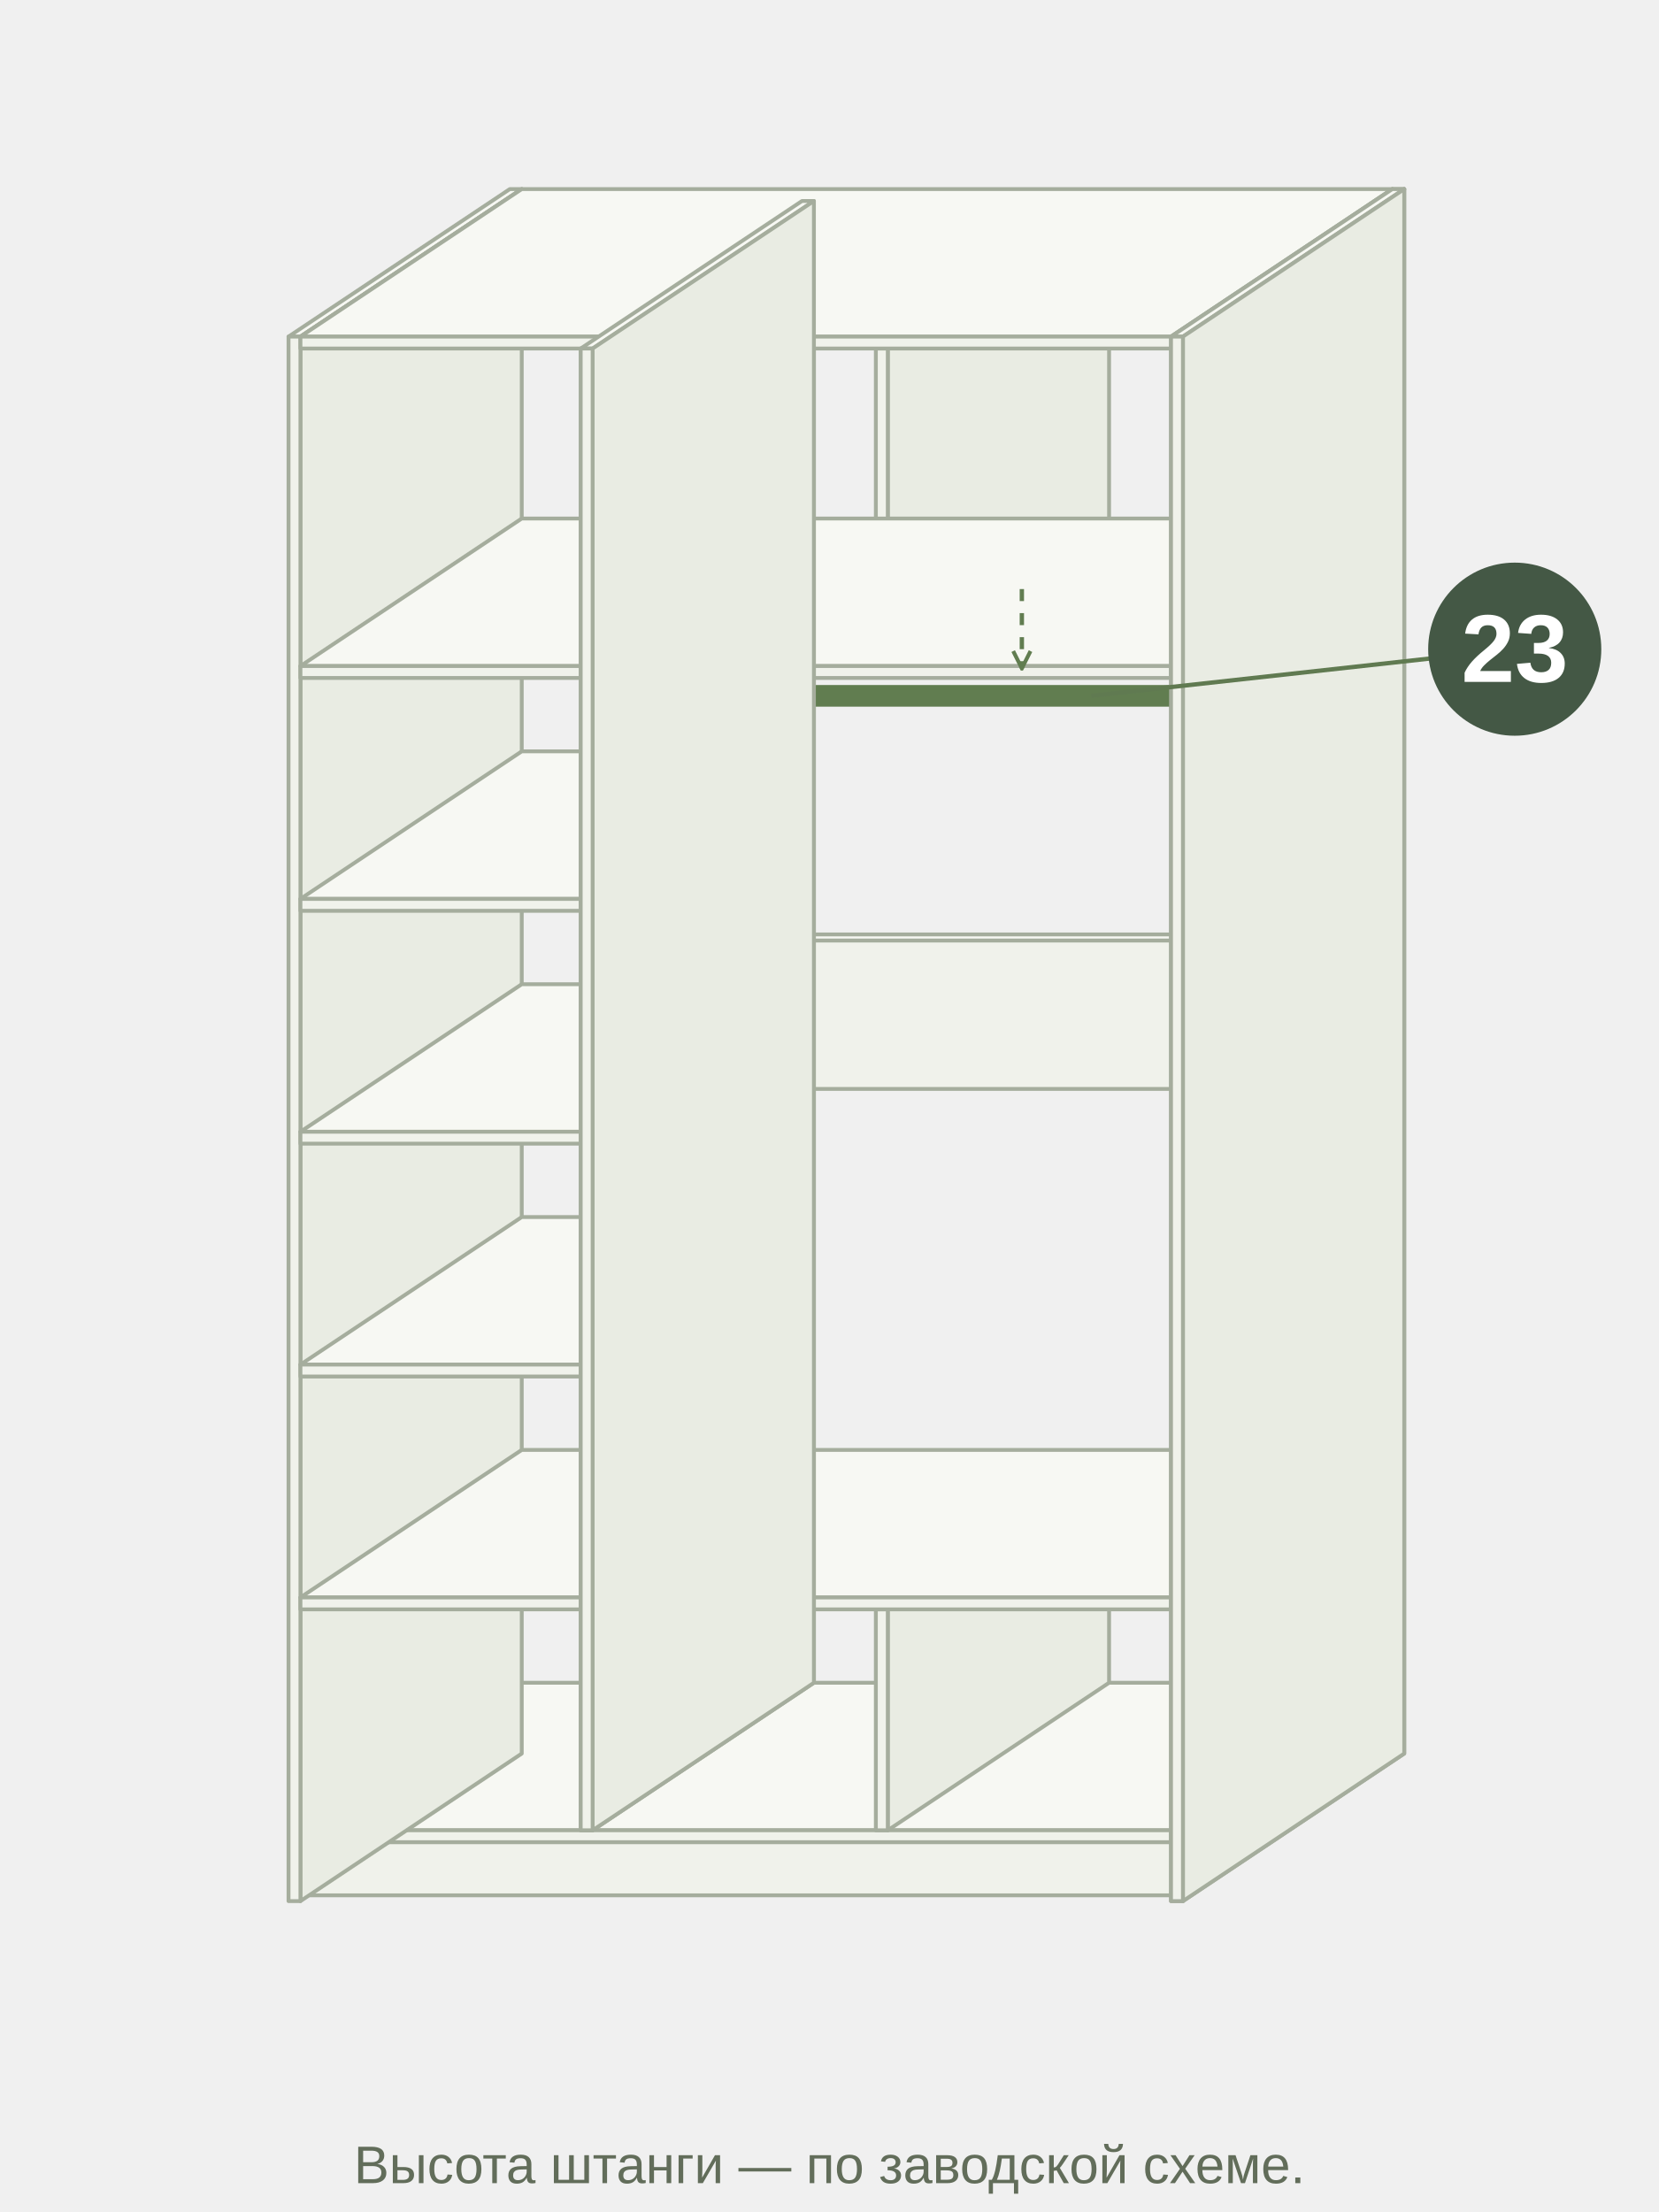
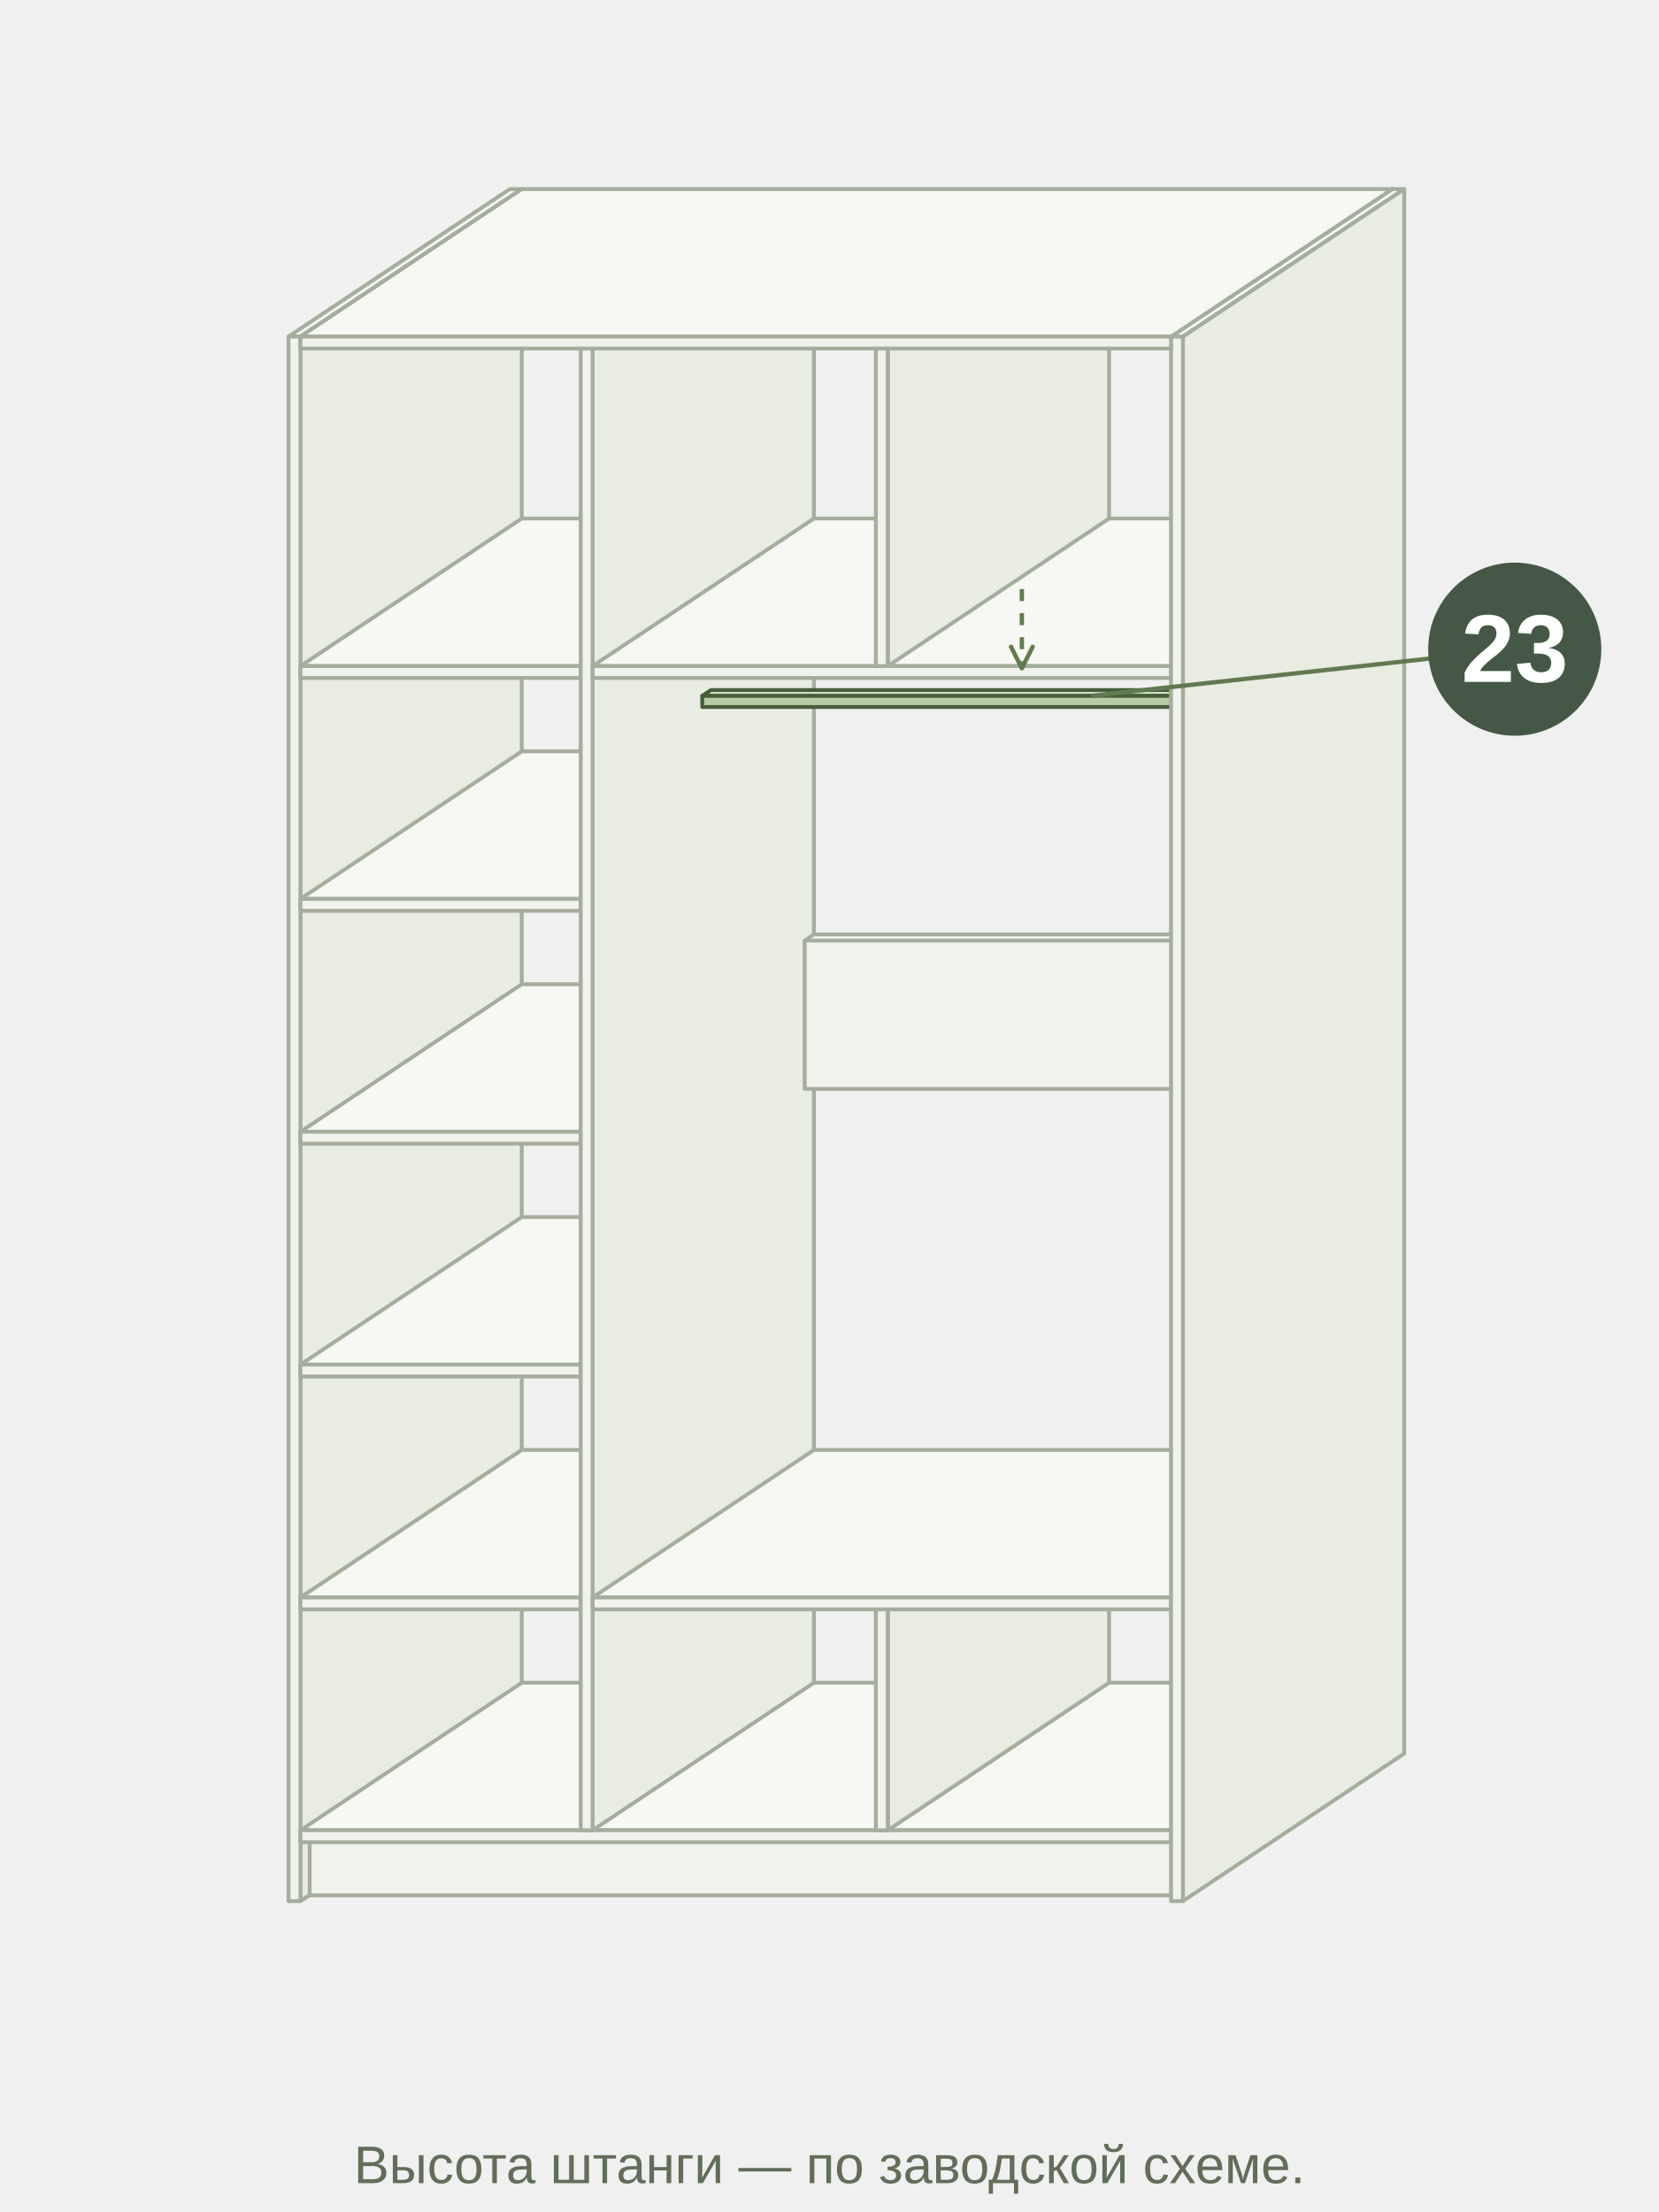
<svg xmlns="http://www.w3.org/2000/svg" viewBox="35 -70 690 920" role="group" aria-label="Одна штанга в широкой правой секции" style="font-family:Arial,sans-serif">
  <defs>
    <marker id="vileta-arrow" viewBox="0 0 10 10" refX="9" refY="5" markerWidth="5" markerHeight="5" orient="auto-start-reverse">
      <path d="M1 1L9 5L1 9" fill="none" stroke="#617D50" stroke-width="1.8" />
    </marker>
  </defs>
-   <g class="diagram-part" data-part="19">
-     <polygon points="233.76,647.00 595.84,647.00 599.68,644.44 237.60,644.44" fill="#F7F8F3" stroke="#A5AD9D" stroke-width="1.6" stroke-linejoin="round" />
-     <polygon points="595.84,647.00 599.68,644.44 599.68,669.09 595.84,671.64" fill="#E9ECE3" stroke="#A5AD9D" stroke-width="1.6" stroke-linejoin="round" />
-     <polygon points="233.76,647.00 595.84,647.00 595.84,671.64 233.76,671.64" fill="#F0F2EB" stroke="#A5AD9D" stroke-width="1.6" stroke-linejoin="round" />
-   </g>
-   <g class="diagram-part" data-part="19">
-     <polygon points="163.80,693.64 525.88,693.64 529.72,691.08 167.64,691.08" fill="#F7F8F3" stroke="#A5AD9D" stroke-width="1.6" stroke-linejoin="round" />
-     <polygon points="525.88,693.64 529.72,691.08 529.72,715.73 525.88,718.29" fill="#E9ECE3" stroke="#A5AD9D" stroke-width="1.6" stroke-linejoin="round" />
-     <polygon points="163.80,693.64 525.88,693.64 525.88,718.29 163.80,718.29" fill="#F0F2EB" stroke="#A5AD9D" stroke-width="1.6" stroke-linejoin="round" />
-   </g>
-   <g class="diagram-part" data-part="8">
-     <polygon points="159.96,691.24 522.04,691.24 614.08,629.88 252.00,629.88" fill="#F7F8F3" stroke="#A5AD9D" stroke-width="1.6" stroke-linejoin="round" />
-     <polygon points="522.04,691.24 614.08,629.88 614.08,634.84 522.04,696.20" fill="#E9ECE3" stroke="#A5AD9D" stroke-width="1.6" stroke-linejoin="round" />
-     <polygon points="159.96,691.24 522.04,691.24 522.04,696.20 159.96,696.20" fill="#F0F2EB" stroke="#A5AD9D" stroke-width="1.6" stroke-linejoin="round" />
-   </g>
-   <g class="diagram-part" data-part="1">
-     <polygon points="155.00,70.00 159.96,70.00 252.00,8.64 247.04,8.64" fill="#F7F8F3" stroke="#A5AD9D" stroke-width="1.6" stroke-linejoin="round" />
-     <polygon points="159.96,70.00 252.00,8.64 252.00,659.33 159.96,720.69" fill="#E9ECE3" stroke="#A5AD9D" stroke-width="1.6" stroke-linejoin="round" />
-     <polygon points="155.00,70.00 159.96,70.00 159.96,720.69 155.00,720.69" fill="#F0F2EB" stroke="#A5AD9D" stroke-width="1.6" stroke-linejoin="round" />
-   </g>
-   <g class="diagram-part" data-part="18">
-     <polygon points="399.28,599.36 404.24,599.36 496.28,538.00 491.32,538.00" fill="#F7F8F3" stroke="#A5AD9D" stroke-width="1.6" stroke-linejoin="round" />
-     <polygon points="404.24,599.36 496.28,538.00 496.28,629.88 404.24,691.24" fill="#E9ECE3" stroke="#A5AD9D" stroke-width="1.6" stroke-linejoin="round" />
-     <polygon points="399.28,599.36 404.24,599.36 404.24,691.24 399.28,691.24" fill="#F0F2EB" stroke="#A5AD9D" stroke-width="1.6" stroke-linejoin="round" />
-   </g>
-   <g class="diagram-part" data-part="14">
-     <polygon points="399.28,74.96 404.24,74.96 496.28,13.60 491.32,13.60" fill="#F7F8F3" stroke="#A5AD9D" stroke-width="1.6" stroke-linejoin="round" />
-     <polygon points="404.24,74.96 496.28,13.60 496.28,145.66 404.24,207.02" fill="#E9ECE3" stroke="#A5AD9D" stroke-width="1.6" stroke-linejoin="round" />
-     <polygon points="399.28,74.96 404.24,74.96 404.24,207.02 399.28,207.02" fill="#F0F2EB" stroke="#A5AD9D" stroke-width="1.6" stroke-linejoin="round" />
-   </g>
-   <g class="diagram-part" data-part="15">
-     <polygon points="369.68,321.20 610.24,321.20 614.08,318.64 373.52,318.64" fill="#F7F8F3" stroke="#A5AD9D" stroke-width="1.6" stroke-linejoin="round" />
-     <polygon points="610.24,321.20 614.08,318.64 614.08,380.33 610.24,382.89" fill="#E9ECE3" stroke="#A5AD9D" stroke-width="1.6" stroke-linejoin="round" />
-     <polygon points="369.68,321.20 610.24,321.20 610.24,382.89 369.68,382.89" fill="#F0F2EB" stroke="#A5AD9D" stroke-width="1.6" stroke-linejoin="round" />
-   </g>
-   <g class="diagram-part" data-part="10">
-     <polygon points="281.48,594.40 522.04,594.40 614.08,533.04 373.52,533.04" fill="#F7F8F3" stroke="#A5AD9D" stroke-width="1.6" stroke-linejoin="round" />
-     <polygon points="522.04,594.40 614.08,533.04 614.08,538.00 522.04,599.36" fill="#E9ECE3" stroke="#A5AD9D" stroke-width="1.6" stroke-linejoin="round" />
-     <polygon points="281.48,594.40 522.04,594.40 522.04,599.36 281.48,599.36" fill="#F0F2EB" stroke="#A5AD9D" stroke-width="1.6" stroke-linejoin="round" />
-   </g>
-   <g class="diagram-part" data-part="9">
-     <polygon points="281.48,207.02 522.04,207.02 614.08,145.66 373.52,145.66" fill="#F7F8F3" stroke="#A5AD9D" stroke-width="1.6" stroke-linejoin="round" />
-     <polygon points="522.04,207.02 614.08,145.66 614.08,150.62 522.04,211.98" fill="#E9ECE3" stroke="#A5AD9D" stroke-width="1.6" stroke-linejoin="round" />
-     <polygon points="281.48,207.02 522.04,207.02 522.04,211.98 281.48,211.98" fill="#F0F2EB" stroke="#A5AD9D" stroke-width="1.6" stroke-linejoin="round" />
-   </g>
-   <g class="diagram-part" data-part="17">
-     <polygon points="159.96,594.40 276.52,594.40 368.56,533.04 252.00,533.04" fill="#F7F8F3" stroke="#A5AD9D" stroke-width="1.6" stroke-linejoin="round" />
-     <polygon points="276.52,594.40 368.56,533.04 368.56,538.00 276.52,599.36" fill="#E9ECE3" stroke="#A5AD9D" stroke-width="1.6" stroke-linejoin="round" />
-     <polygon points="159.96,594.40 276.52,594.40 276.52,599.36 159.96,599.36" fill="#F0F2EB" stroke="#A5AD9D" stroke-width="1.6" stroke-linejoin="round" />
-   </g>
-   <g class="diagram-part" data-part="16">
-     <polygon points="159.96,497.55 276.52,497.55 368.56,436.19 252.00,436.19" fill="#F7F8F3" stroke="#A5AD9D" stroke-width="1.6" stroke-linejoin="round" />
-     <polygon points="276.52,497.55 368.56,436.19 368.56,441.15 276.52,502.51" fill="#E9ECE3" stroke="#A5AD9D" stroke-width="1.6" stroke-linejoin="round" />
-     <polygon points="159.96,497.55 276.52,497.55 276.52,502.51 159.96,502.51" fill="#F0F2EB" stroke="#A5AD9D" stroke-width="1.6" stroke-linejoin="round" />
-   </g>
-   <g class="diagram-part" data-part="16">
-     <polygon points="159.96,400.71 276.52,400.71 368.56,339.35 252.00,339.35" fill="#F7F8F3" stroke="#A5AD9D" stroke-width="1.6" stroke-linejoin="round" />
-     <polygon points="276.52,400.71 368.56,339.35 368.56,344.31 276.52,405.67" fill="#E9ECE3" stroke="#A5AD9D" stroke-width="1.6" stroke-linejoin="round" />
-     <polygon points="159.96,400.71 276.52,400.71 276.52,405.67 159.96,405.67" fill="#F0F2EB" stroke="#A5AD9D" stroke-width="1.6" stroke-linejoin="round" />
-   </g>
-   <g class="diagram-part" data-part="16">
-     <polygon points="159.96,303.86 276.52,303.86 368.56,242.50 252.00,242.50" fill="#F7F8F3" stroke="#A5AD9D" stroke-width="1.6" stroke-linejoin="round" />
-     <polygon points="276.52,303.86 368.56,242.50 368.56,247.46 276.52,308.82" fill="#E9ECE3" stroke="#A5AD9D" stroke-width="1.6" stroke-linejoin="round" />
-     <polygon points="159.96,303.86 276.52,303.86 276.52,308.82 159.96,308.82" fill="#F0F2EB" stroke="#A5AD9D" stroke-width="1.6" stroke-linejoin="round" />
-   </g>
-   <g class="diagram-part" data-part="17">
-     <polygon points="159.96,207.02 276.52,207.02 368.56,145.66 252.00,145.66" fill="#F7F8F3" stroke="#A5AD9D" stroke-width="1.6" stroke-linejoin="round" />
-     <polygon points="276.52,207.02 368.56,145.66 368.56,150.62 276.52,211.98" fill="#E9ECE3" stroke="#A5AD9D" stroke-width="1.6" stroke-linejoin="round" />
-     <polygon points="159.96,207.02 276.52,207.02 276.52,211.98 159.96,211.98" fill="#F0F2EB" stroke="#A5AD9D" stroke-width="1.6" stroke-linejoin="round" />
-   </g>
-   <g class="diagram-part" data-part="3">
-     <polygon points="276.52,74.96 281.48,74.96 373.52,13.60 368.56,13.60" fill="#F7F8F3" stroke="#A5AD9D" stroke-width="1.6" stroke-linejoin="round" />
-     <polygon points="281.48,74.96 373.52,13.60 373.52,629.88 281.48,691.24" fill="#E9ECE3" stroke="#A5AD9D" stroke-width="1.6" stroke-linejoin="round" />
-     <polygon points="276.52,74.96 281.48,74.96 281.48,691.24 276.52,691.24" fill="#F0F2EB" stroke="#A5AD9D" stroke-width="1.6" stroke-linejoin="round" />
-   </g>
-   <g class="diagram-part" data-part="2">
-     <polygon points="522.04,70.00 527.00,70.00 619.04,8.64 614.08,8.64" fill="#F7F8F3" stroke="#A5AD9D" stroke-width="1.6" stroke-linejoin="round" />
-     <polygon points="527.00,70.00 619.04,8.64 619.04,659.33 527.00,720.69" fill="#E9ECE3" stroke="#A5AD9D" stroke-width="1.6" stroke-linejoin="round" />
-     <polygon points="522.04,70.00 527.00,70.00 527.00,720.69 522.04,720.69" fill="#F0F2EB" stroke="#A5AD9D" stroke-width="1.6" stroke-linejoin="round" />
-   </g>
-   <g class="diagram-part" data-part="7">
-     <polygon points="159.96,70.00 522.04,70.00 614.08,8.64 252.00,8.64" fill="#F7F8F3" stroke="#A5AD9D" stroke-width="1.6" stroke-linejoin="round" />
-     <polygon points="522.04,70.00 614.08,8.64 614.08,13.60 522.04,74.96" fill="#E9ECE3" stroke="#A5AD9D" stroke-width="1.6" stroke-linejoin="round" />
-     <polygon points="159.96,70.00 522.04,70.00 522.04,74.96 159.96,74.96" fill="#F0F2EB" stroke="#A5AD9D" stroke-width="1.6" stroke-linejoin="round" />
-   </g>
-   <g class="diagram-part" data-part="23">
-     <path d="M327.08 219.4 L567.64 219.4" fill="none" stroke="#617D50" stroke-width="9" stroke-linecap="round" />
-   </g>
-   <g class="diagram-part" data-part="3">
-     <polygon points="276.52,74.96 281.48,74.96 373.52,13.60 368.56,13.60" fill="#F7F8F3" stroke="#A5AD9D" stroke-width="1.6" stroke-linejoin="round" />
-     <polygon points="281.48,74.96 373.52,13.60 373.52,629.88 281.48,691.24" fill="#E9ECE3" stroke="#A5AD9D" stroke-width="1.6" stroke-linejoin="round" />
-     <polygon points="276.52,74.96 281.48,74.96 281.48,691.24 276.52,691.24" fill="#F0F2EB" stroke="#A5AD9D" stroke-width="1.6" stroke-linejoin="round" />
-   </g>
-   <g class="diagram-part" data-part="2">
-     <polygon points="522.04,70.00 527.00,70.00 619.04,8.64 614.08,8.64" fill="#F7F8F3" stroke="#A5AD9D" stroke-width="1.6" stroke-linejoin="round" />
-     <polygon points="527.00,70.00 619.04,8.64 619.04,659.33 527.00,720.69" fill="#E9ECE3" stroke="#A5AD9D" stroke-width="1.6" stroke-linejoin="round" />
-     <polygon points="522.04,70.00 527.00,70.00 527.00,720.69 522.04,720.69" fill="#F0F2EB" stroke="#A5AD9D" stroke-width="1.6" stroke-linejoin="round" />
+   <g data-scene="carcass" data-face-count="54" data-unresolved-order="0">
+     <g class="diagram-part" data-part="19" data-face-axis="0">
+       <polygon points="595.84,647.00 599.68,644.44 599.68,669.09 595.84,671.64" fill="#E9ECE3" stroke="#A5AD9D" stroke-width="1.6" stroke-linejoin="round" />
+     </g>
+     <g class="diagram-part" data-part="19" data-face-axis="0">
+       <polygon points="525.88,693.64 529.72,691.08 529.72,715.73 525.88,718.29" fill="#E9ECE3" stroke="#A5AD9D" stroke-width="1.6" stroke-linejoin="round" />
+     </g>
+     <g class="diagram-part" data-part="1" data-face-axis="1">
+       <polygon points="155.00,70.00 159.96,70.00 252.00,8.64 247.04,8.64" fill="#F7F8F3" stroke="#A5AD9D" stroke-width="1.6" stroke-linejoin="round" />
+     </g>
+     <g class="diagram-part" data-part="1" data-face-axis="0">
+       <polygon points="159.96,70.00 252.00,8.64 252.00,659.33 159.96,720.69" fill="#E9ECE3" stroke="#A5AD9D" stroke-width="1.6" stroke-linejoin="round" />
+     </g>
+     <g class="diagram-part" data-part="1" data-face-axis="2">
+       <polygon points="155.00,70.00 159.96,70.00 159.96,720.69 155.00,720.69" fill="#F0F2EB" stroke="#A5AD9D" stroke-width="1.6" stroke-linejoin="round" />
+     </g>
+     <g class="diagram-part" data-part="18" data-face-axis="1">
+       <polygon points="399.28,599.36 404.24,599.36 496.28,538.00 491.32,538.00" fill="#F7F8F3" stroke="#A5AD9D" stroke-width="1.6" stroke-linejoin="round" />
+     </g>
+     <g class="diagram-part" data-part="14" data-face-axis="1">
+       <polygon points="399.28,74.96 404.24,74.96 496.28,13.60 491.32,13.60" fill="#F7F8F3" stroke="#A5AD9D" stroke-width="1.6" stroke-linejoin="round" />
+     </g>
+     <g class="diagram-part" data-part="15" data-face-axis="0">
+       <polygon points="610.24,321.20 614.08,318.64 614.08,380.33 610.24,382.89" fill="#E9ECE3" stroke="#A5AD9D" stroke-width="1.6" stroke-linejoin="round" />
+     </g>
+     <g class="diagram-part" data-part="10" data-face-axis="0">
+       <polygon points="522.04,594.40 614.08,533.04 614.08,538.00 522.04,599.36" fill="#E9ECE3" stroke="#A5AD9D" stroke-width="1.6" stroke-linejoin="round" />
+     </g>
+     <g class="diagram-part" data-part="9" data-face-axis="0">
+       <polygon points="522.04,207.02 614.08,145.66 614.08,150.62 522.04,211.98" fill="#E9ECE3" stroke="#A5AD9D" stroke-width="1.6" stroke-linejoin="round" />
+     </g>
+     <g class="diagram-part" data-part="17" data-face-axis="0">
+       <polygon points="276.52,594.40 368.56,533.04 368.56,538.00 276.52,599.36" fill="#E9ECE3" stroke="#A5AD9D" stroke-width="1.6" stroke-linejoin="round" />
+     </g>
+     <g class="diagram-part" data-part="16" data-face-axis="0">
+       <polygon points="276.52,497.55 368.56,436.19 368.56,441.15 276.52,502.51" fill="#E9ECE3" stroke="#A5AD9D" stroke-width="1.6" stroke-linejoin="round" />
+     </g>
+     <g class="diagram-part" data-part="16" data-face-axis="0">
+       <polygon points="276.52,400.71 368.56,339.35 368.56,344.31 276.52,405.67" fill="#E9ECE3" stroke="#A5AD9D" stroke-width="1.6" stroke-linejoin="round" />
+     </g>
+     <g class="diagram-part" data-part="16" data-face-axis="0">
+       <polygon points="276.52,303.86 368.56,242.50 368.56,247.46 276.52,308.82" fill="#E9ECE3" stroke="#A5AD9D" stroke-width="1.6" stroke-linejoin="round" />
+     </g>
+     <g class="diagram-part" data-part="17" data-face-axis="0">
+       <polygon points="276.52,207.02 368.56,145.66 368.56,150.62 276.52,211.98" fill="#E9ECE3" stroke="#A5AD9D" stroke-width="1.6" stroke-linejoin="round" />
+     </g>
+     <g class="diagram-part" data-part="3" data-face-axis="1">
+       <polygon points="276.52,74.96 281.48,74.96 373.52,13.60 368.56,13.60" fill="#F7F8F3" stroke="#A5AD9D" stroke-width="1.6" stroke-linejoin="round" />
+     </g>
+     <g class="diagram-part" data-part="7" data-face-axis="0">
+       <polygon points="522.04,70.00 614.08,8.64 614.08,13.60 522.04,74.96" fill="#E9ECE3" stroke="#A5AD9D" stroke-width="1.6" stroke-linejoin="round" />
+     </g>
+     <g class="diagram-part is-current" data-part="23" data-face-axis="0">
+       <polygon points="567.64,219.40 571.24,217.00 571.24,221.65 567.64,224.05" fill="#9DAF8D" stroke="#455E3A" stroke-width="1.6" stroke-linejoin="round" />
+     </g>
+     <g class="diagram-part" data-part="19" data-face-axis="1">
+       <polygon points="233.76,647.00 595.84,647.00 599.68,644.44 237.60,644.44" fill="#F7F8F3" stroke="#A5AD9D" stroke-width="1.6" stroke-linejoin="round" />
+     </g>
+     <g class="diagram-part" data-part="19" data-face-axis="2">
+       <polygon points="233.76,647.00 595.84,647.00 595.84,671.64 233.76,671.64" fill="#F0F2EB" stroke="#A5AD9D" stroke-width="1.6" stroke-linejoin="round" />
+     </g>
+     <g class="diagram-part" data-part="19" data-face-axis="1">
+       <polygon points="163.80,693.64 525.88,693.64 529.72,691.08 167.64,691.08" fill="#F7F8F3" stroke="#A5AD9D" stroke-width="1.6" stroke-linejoin="round" />
+     </g>
+     <g class="diagram-part" data-part="19" data-face-axis="2">
+       <polygon points="163.80,693.64 525.88,693.64 525.88,718.29 163.80,718.29" fill="#F0F2EB" stroke="#A5AD9D" stroke-width="1.6" stroke-linejoin="round" />
+     </g>
+     <g class="diagram-part" data-part="17" data-face-axis="1">
+       <polygon points="159.96,594.40 276.52,594.40 368.56,533.04 252.00,533.04" fill="#F7F8F3" stroke="#A5AD9D" stroke-width="1.6" stroke-linejoin="round" />
+     </g>
+     <g class="diagram-part" data-part="17" data-face-axis="2">
+       <polygon points="159.96,594.40 276.52,594.40 276.52,599.36 159.96,599.36" fill="#F0F2EB" stroke="#A5AD9D" stroke-width="1.6" stroke-linejoin="round" />
+     </g>
+     <g class="diagram-part" data-part="16" data-face-axis="1">
+       <polygon points="159.96,497.55 276.52,497.55 368.56,436.19 252.00,436.19" fill="#F7F8F3" stroke="#A5AD9D" stroke-width="1.6" stroke-linejoin="round" />
+     </g>
+     <g class="diagram-part" data-part="16" data-face-axis="2">
+       <polygon points="159.96,497.55 276.52,497.55 276.52,502.51 159.96,502.51" fill="#F0F2EB" stroke="#A5AD9D" stroke-width="1.6" stroke-linejoin="round" />
+     </g>
+     <g class="diagram-part" data-part="16" data-face-axis="1">
+       <polygon points="159.96,400.71 276.52,400.71 368.56,339.35 252.00,339.35" fill="#F7F8F3" stroke="#A5AD9D" stroke-width="1.6" stroke-linejoin="round" />
+     </g>
+     <g class="diagram-part" data-part="16" data-face-axis="2">
+       <polygon points="159.96,400.71 276.52,400.71 276.52,405.67 159.96,405.67" fill="#F0F2EB" stroke="#A5AD9D" stroke-width="1.6" stroke-linejoin="round" />
+     </g>
+     <g class="diagram-part" data-part="16" data-face-axis="1">
+       <polygon points="159.96,303.86 276.52,303.86 368.56,242.50 252.00,242.50" fill="#F7F8F3" stroke="#A5AD9D" stroke-width="1.6" stroke-linejoin="round" />
+     </g>
+     <g class="diagram-part" data-part="16" data-face-axis="2">
+       <polygon points="159.96,303.86 276.52,303.86 276.52,308.82 159.96,308.82" fill="#F0F2EB" stroke="#A5AD9D" stroke-width="1.6" stroke-linejoin="round" />
+     </g>
+     <g class="diagram-part" data-part="17" data-face-axis="1">
+       <polygon points="159.96,207.02 276.52,207.02 368.56,145.66 252.00,145.66" fill="#F7F8F3" stroke="#A5AD9D" stroke-width="1.6" stroke-linejoin="round" />
+     </g>
+     <g class="diagram-part" data-part="17" data-face-axis="2">
+       <polygon points="159.96,207.02 276.52,207.02 276.52,211.98 159.96,211.98" fill="#F0F2EB" stroke="#A5AD9D" stroke-width="1.6" stroke-linejoin="round" />
+     </g>
+     <g class="diagram-part" data-part="2" data-face-axis="1">
+       <polygon points="522.04,70.00 527.00,70.00 619.04,8.64 614.08,8.64" fill="#F7F8F3" stroke="#A5AD9D" stroke-width="1.6" stroke-linejoin="round" />
+     </g>
+     <g class="diagram-part" data-part="8" data-face-axis="1">
+       <polygon points="159.96,691.24 522.04,691.24 614.08,629.88 252.00,629.88" fill="#F7F8F3" stroke="#A5AD9D" stroke-width="1.6" stroke-linejoin="round" />
+     </g>
+     <g class="diagram-part" data-part="8" data-face-axis="0">
+       <polygon points="522.04,691.24 614.08,629.88 614.08,634.84 522.04,696.20" fill="#E9ECE3" stroke="#A5AD9D" stroke-width="1.6" stroke-linejoin="round" />
+     </g>
+     <g class="diagram-part" data-part="8" data-face-axis="2">
+       <polygon points="159.96,691.24 522.04,691.24 522.04,696.20 159.96,696.20" fill="#F0F2EB" stroke="#A5AD9D" stroke-width="1.6" stroke-linejoin="round" />
+     </g>
+     <g class="diagram-part" data-part="18" data-face-axis="0">
+       <polygon points="404.24,599.36 496.28,538.00 496.28,629.88 404.24,691.24" fill="#E9ECE3" stroke="#A5AD9D" stroke-width="1.6" stroke-linejoin="round" />
+     </g>
+     <g class="diagram-part" data-part="18" data-face-axis="2">
+       <polygon points="399.28,599.36 404.24,599.36 404.24,691.24 399.28,691.24" fill="#F0F2EB" stroke="#A5AD9D" stroke-width="1.6" stroke-linejoin="round" />
+     </g>
+     <g class="diagram-part" data-part="3" data-face-axis="0">
+       <polygon points="281.48,74.96 373.52,13.60 373.52,629.88 281.48,691.24" fill="#E9ECE3" stroke="#A5AD9D" stroke-width="1.6" stroke-linejoin="round" />
+     </g>
+     <g class="diagram-part" data-part="3" data-face-axis="2">
+       <polygon points="276.52,74.96 281.48,74.96 281.48,691.24 276.52,691.24" fill="#F0F2EB" stroke="#A5AD9D" stroke-width="1.6" stroke-linejoin="round" />
+     </g>
+     <g class="diagram-part" data-part="15" data-face-axis="1">
+       <polygon points="369.68,321.20 610.24,321.20 614.08,318.64 373.52,318.64" fill="#F7F8F3" stroke="#A5AD9D" stroke-width="1.6" stroke-linejoin="round" />
+     </g>
+     <g class="diagram-part" data-part="15" data-face-axis="2">
+       <polygon points="369.68,321.20 610.24,321.20 610.24,382.89 369.68,382.89" fill="#F0F2EB" stroke="#A5AD9D" stroke-width="1.6" stroke-linejoin="round" />
+     </g>
+     <g class="diagram-part" data-part="10" data-face-axis="1">
+       <polygon points="281.48,594.40 522.04,594.40 614.08,533.04 373.52,533.04" fill="#F7F8F3" stroke="#A5AD9D" stroke-width="1.6" stroke-linejoin="round" />
+     </g>
+     <g class="diagram-part" data-part="10" data-face-axis="2">
+       <polygon points="281.48,594.40 522.04,594.40 522.04,599.36 281.48,599.36" fill="#F0F2EB" stroke="#A5AD9D" stroke-width="1.6" stroke-linejoin="round" />
+     </g>
+     <g class="diagram-part" data-part="9" data-face-axis="1">
+       <polygon points="281.48,207.02 522.04,207.02 614.08,145.66 373.52,145.66" fill="#F7F8F3" stroke="#A5AD9D" stroke-width="1.6" stroke-linejoin="round" />
+     </g>
+     <g class="diagram-part" data-part="9" data-face-axis="2">
+       <polygon points="281.48,207.02 522.04,207.02 522.04,211.98 281.48,211.98" fill="#F0F2EB" stroke="#A5AD9D" stroke-width="1.6" stroke-linejoin="round" />
+     </g>
+     <g class="diagram-part is-current" data-part="23" data-face-axis="1">
+       <polygon points="327.08,219.40 567.64,219.40 571.24,217.00 330.68,217.00" fill="#D9E6CD" stroke="#455E3A" stroke-width="1.6" stroke-linejoin="round" />
+     </g>
+     <g class="diagram-part is-current" data-part="23" data-face-axis="2">
+       <polygon points="327.08,219.40 567.64,219.40 567.64,224.05 327.08,224.05" fill="#B8CBA6" stroke="#455E3A" stroke-width="1.6" stroke-linejoin="round" />
+     </g>
+     <g class="diagram-part" data-part="14" data-face-axis="0">
+       <polygon points="404.24,74.96 496.28,13.60 496.28,145.66 404.24,207.02" fill="#E9ECE3" stroke="#A5AD9D" stroke-width="1.6" stroke-linejoin="round" />
+     </g>
+     <g class="diagram-part" data-part="14" data-face-axis="2">
+       <polygon points="399.28,74.96 404.24,74.96 404.24,207.02 399.28,207.02" fill="#F0F2EB" stroke="#A5AD9D" stroke-width="1.6" stroke-linejoin="round" />
+     </g>
+     <g class="diagram-part" data-part="2" data-face-axis="0">
+       <polygon points="527.00,70.00 619.04,8.64 619.04,659.33 527.00,720.69" fill="#E9ECE3" stroke="#A5AD9D" stroke-width="1.6" stroke-linejoin="round" />
+     </g>
+     <g class="diagram-part" data-part="2" data-face-axis="2">
+       <polygon points="522.04,70.00 527.00,70.00 527.00,720.69 522.04,720.69" fill="#F0F2EB" stroke="#A5AD9D" stroke-width="1.6" stroke-linejoin="round" />
+     </g>
+     <g class="diagram-part" data-part="7" data-face-axis="1">
+       <polygon points="159.96,70.00 522.04,70.00 614.08,8.64 252.00,8.64" fill="#F7F8F3" stroke="#A5AD9D" stroke-width="1.6" stroke-linejoin="round" />
+     </g>
+     <g class="diagram-part" data-part="7" data-face-axis="2">
+       <polygon points="159.96,70.00 522.04,70.00 522.04,74.96 159.96,74.96" fill="#F0F2EB" stroke="#A5AD9D" stroke-width="1.6" stroke-linejoin="round" />
+     </g>
  </g>
  <g class="diagram-part diagram-callout" data-part="23" tabindex="0" role="button" aria-label="Показать деталь №23">
    <path d="M488.9 219.4 L665 200" fill="none" stroke="#607A51" stroke-width="1.8" />
    <circle cx="665" cy="200" r="36" fill="#445845" />
    <text x="665" y="213.6" text-anchor="middle" fill="#fff" font-size="40" font-weight="600">23</text>
  </g>
-   <path d="M460 175 L460 208" fill="none" stroke="#617D50" stroke-width="1.8" marker-end="url(#vileta-arrow)" stroke-dasharray="5 5" />
+   <path d="M460 175 L460 208" fill="none" stroke="#617D50" stroke-width="1.8" stroke-dasharray="5 5" />
+   <path d="M464.5 199L460 208L455.5 199" fill="none" stroke="#617D50" stroke-width="1.8" stroke-linecap="round" stroke-linejoin="round" />
  <text x="380" y="838" text-anchor="middle" font-size="22" fill="#626D5A">Высота штанги — по заводской схеме.</text>
</svg>
